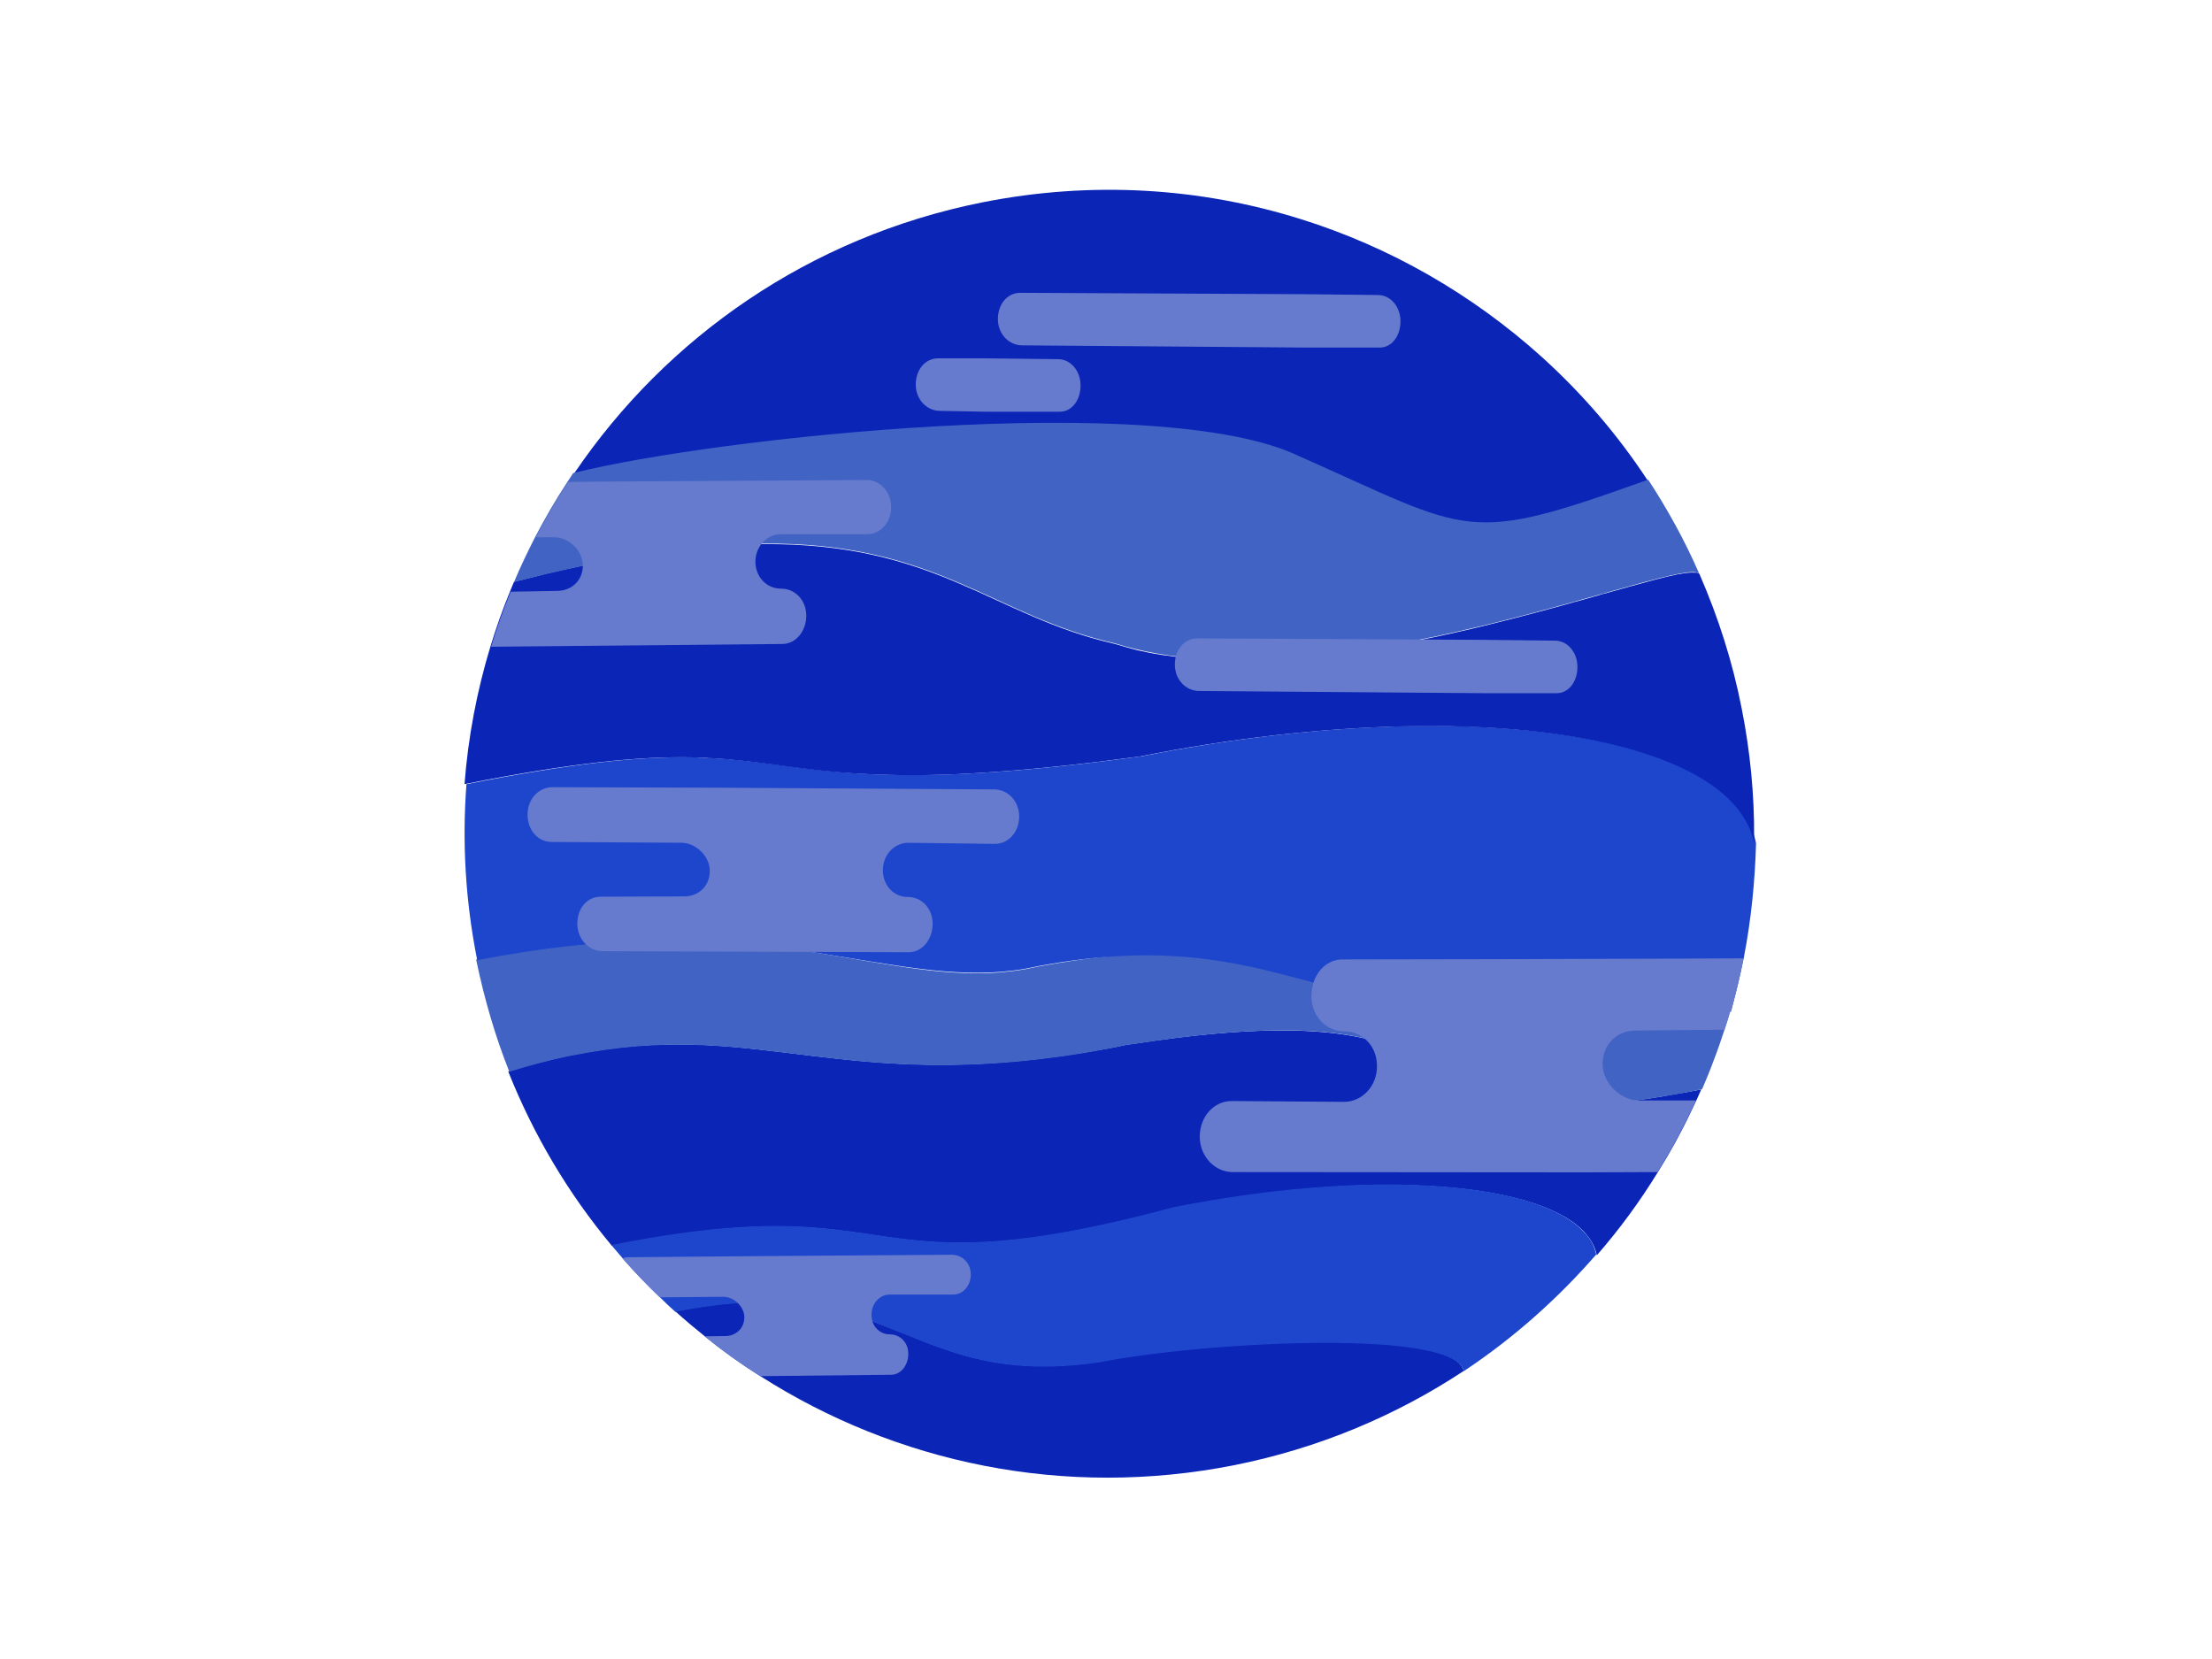
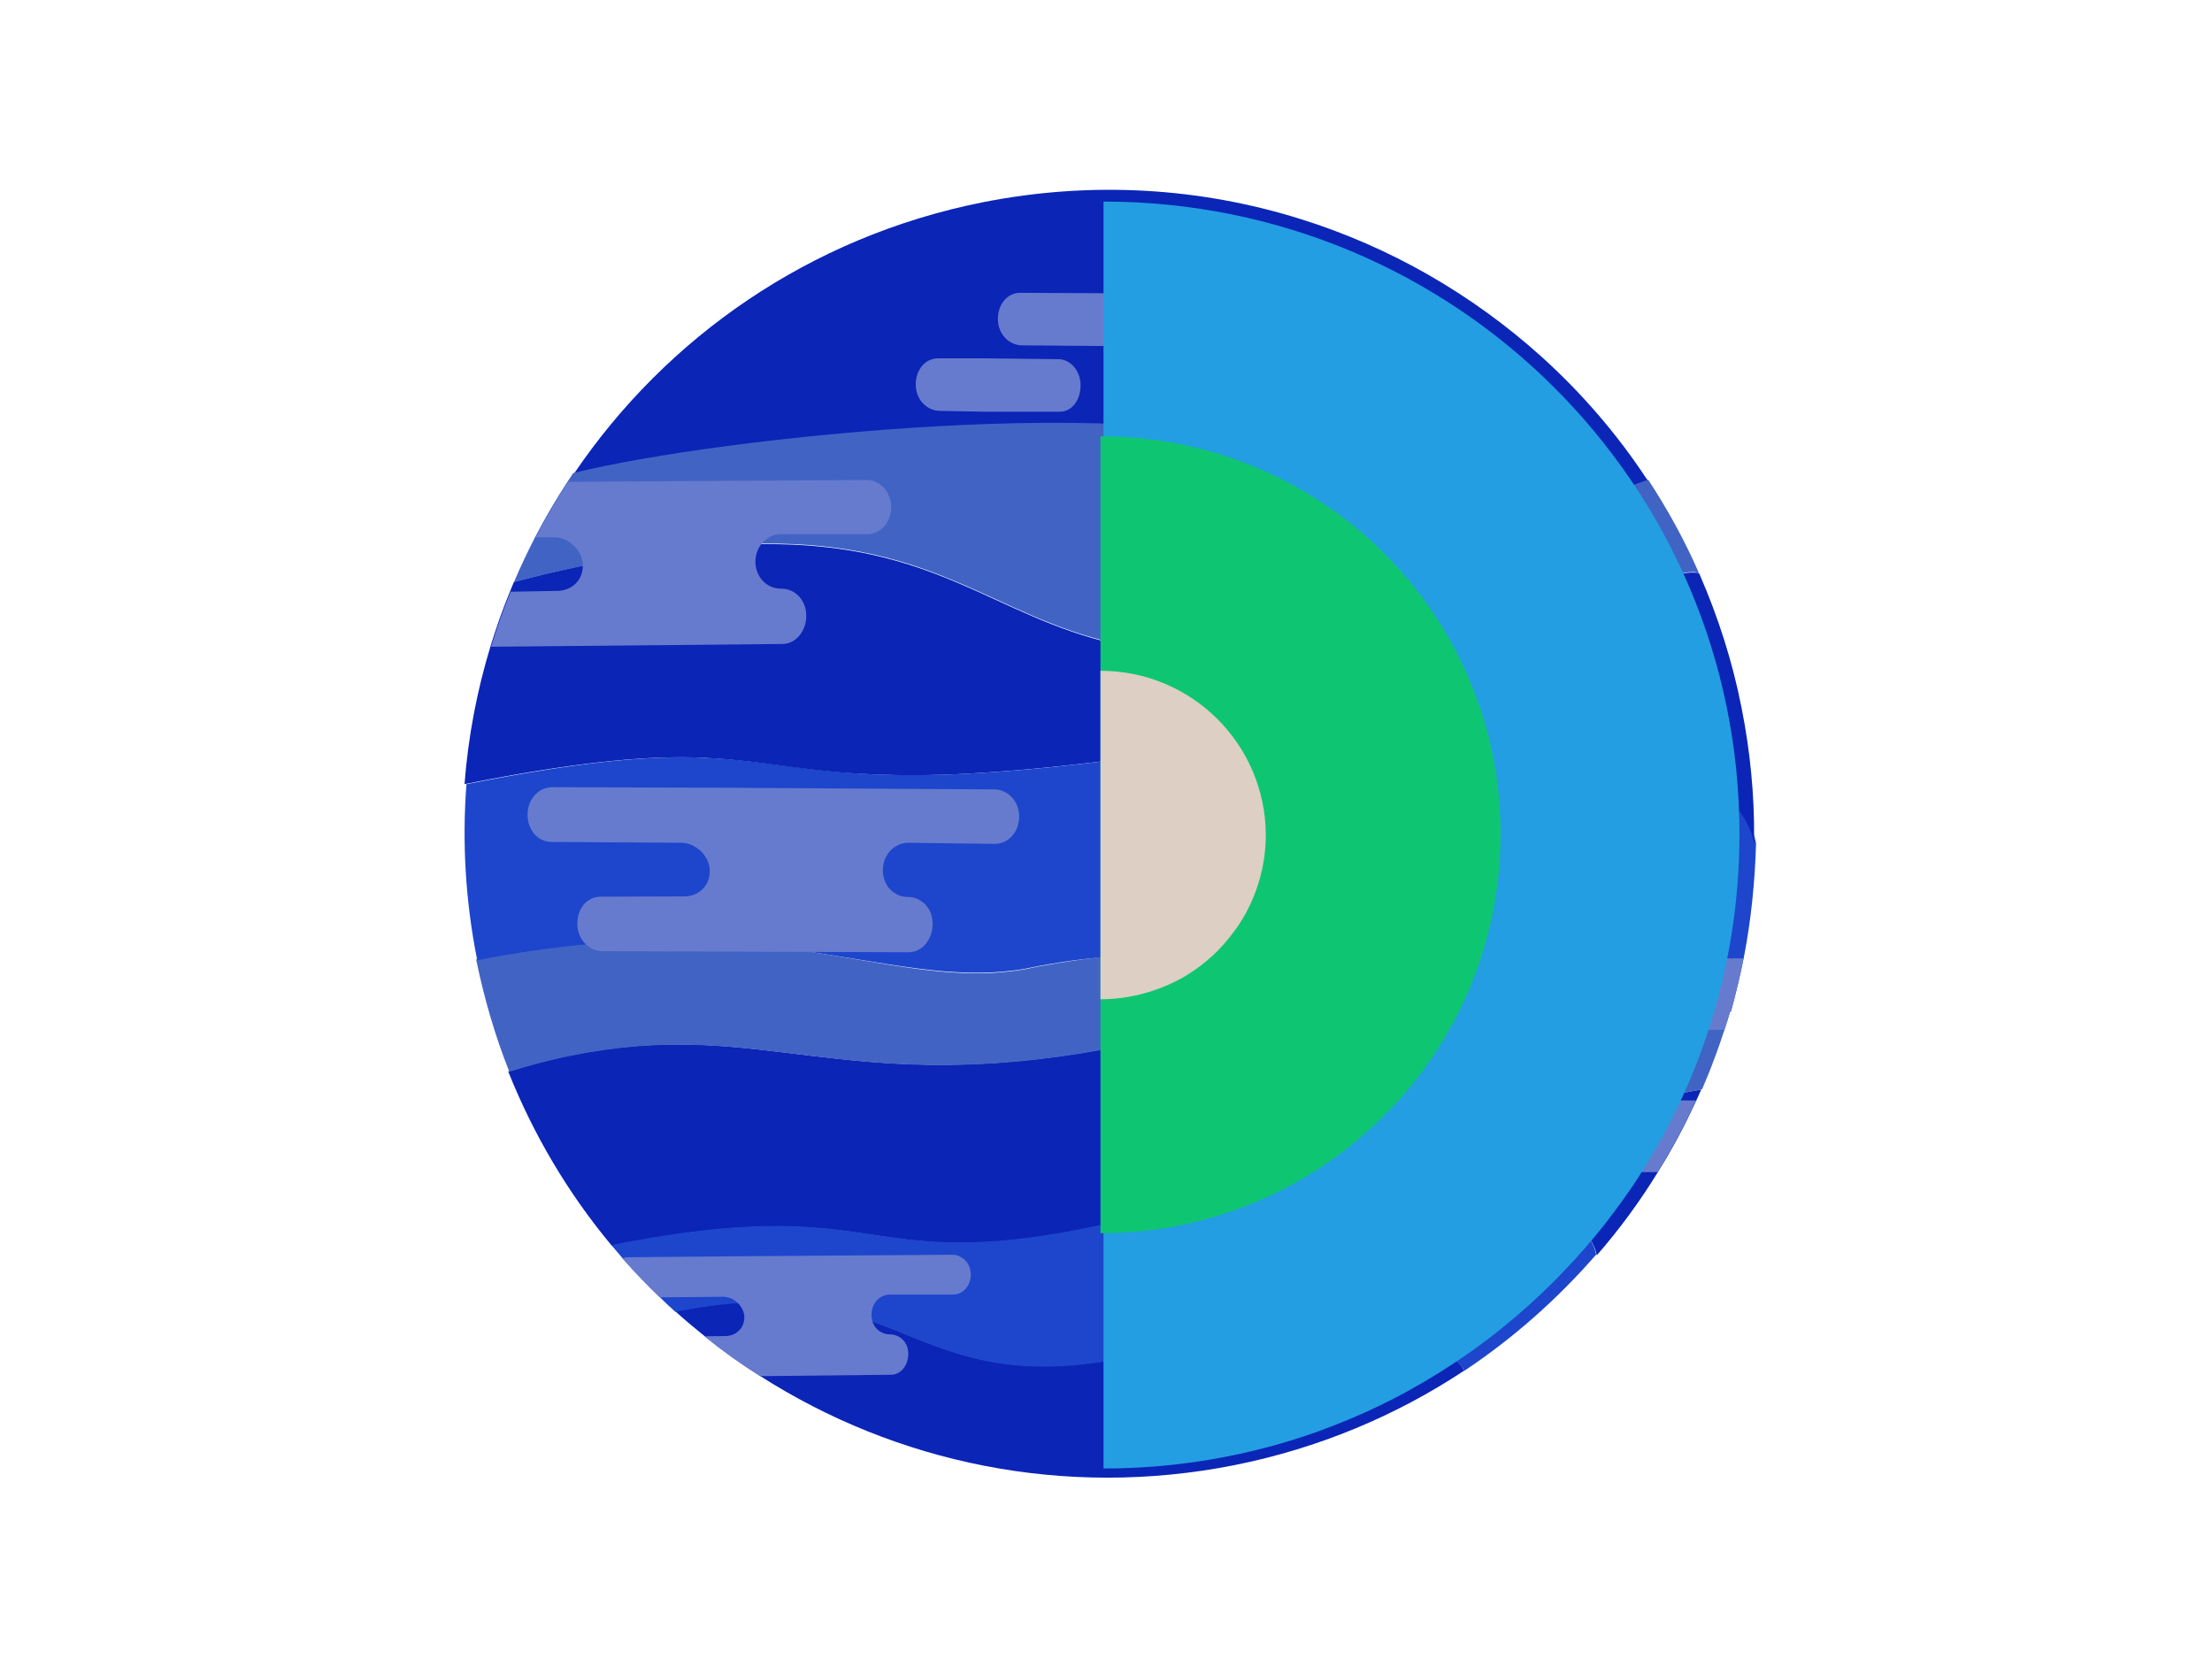
<svg xmlns="http://www.w3.org/2000/svg" version="1.1" id="Layer_1" x="0px" y="0px" viewBox="0 0 800 600" style="enable-background:new 0 0 800 600;" xml:space="preserve">
  <style type="text/css">
	.st0{fill:#0B25B7;}
	.st1{fill:#4164C4;}
	.st2{fill:#1D46CC;}
	.st3{fill:#677BCE;}
+ 	.st4{fill:#239EE2;}
+ 	.st5{fill:#0EC672;}
+ 	.st6{fill:#DDCFC3;}
</style>
-   <path class="st0" d="M615.3,394c-0.6,1.3-1.2,2.7-1.8,4c-0.7,1.5-1.4,3-2.1,4.4c-3.5,7.4-7.5,14.6-11.8,21.5  c-6.5,10.6-13.9,20.7-22.1,30.1c-0.6-3.2-2.3-6.1-4.8-8.7c-0.1-0.1-0.3-0.3-0.4-0.4c-18-17.9-78.6-21.8-147.6-8.1  c-117.8,31.5-93.8-8.1-203.5,13.7c-0.1-0.1-0.2-0.2-0.2-0.3c-15.4-18.5-28-39.6-37.2-62.7c0.1,0,0.2-0.1,0.4-0.1  c7.4-2.3,14.3-4.1,20.9-5.5c1.2-0.3,2.4-0.5,3.6-0.7c0.6-0.1,1.2-0.2,1.8-0.3c0.1,0,0.3,0,0.4-0.1c0.8-0.1,1.6-0.3,2.3-0.4  c62.2-10.6,92.8,14.4,179.3,0.2c2.1-0.4,4.2-0.7,6.4-1.1c2.4-0.4,4.8-0.9,7.3-1.4c0.1,0,0.2,0,0.3-0.1c0.6-0.1,1.3-0.2,1.9-0.3  c0.7-0.1,1.5-0.2,2.2-0.3c41.8-6.4,66.1-5.6,82.7-1.9c22.2,5,30.5,15.4,47.9,20.8c11.2,3.4,26,4.9,50.7,1.6c1.4-0.2,2.8-0.4,4.3-0.6  c0,0,0.1,0,0.1,0c1.8-0.3,3.7-0.6,5.6-0.9c0.5-0.1,1-0.2,1.5-0.3c1-0.2,2-0.3,3-0.5C609.3,395.1,612.3,394.6,615.3,394z" />
-   <path class="st1" d="M625.8,365.6c-0.7,2.3-1.3,4.5-2.1,6.8h0c-1.2,3.6-2.4,7.2-3.8,10.8c-1.3,3.6-2.8,7.2-4.3,10.7  c-0.1,0-0.3,0.1-0.4,0.1c-3,0.6-5.9,1.2-8.8,1.7c-3.6,0.6-7,1.2-10.2,1.7c-1.5,0.2-2.9,0.4-4.4,0.6c-24.6,3.2-39.4,1.7-50.5-1.8  c-17.4-5.5-25.8-15.9-48.3-20.8h0c-16.6-3.7-41-4.3-82.4,2.1c-0.7,0.1-1.5,0.2-2.2,0.3c-0.6,0.1-1.3,0.2-1.9,0.3  c-0.1,0-0.2,0-0.3,0.1c-2.5,0.5-4.9,1-7.3,1.4c-1.1,0.2-2.1,0.4-3.2,0.6c-1.8,0.3-3.5,0.6-5.2,0.9c-84.8,13.4-115.4-11.2-177.3-0.5  c-0.8,0.1-1.6,0.3-2.3,0.4c-0.1,0-0.3,0.1-0.4,0.1c-0.6,0.1-1.2,0.2-1.8,0.3c-1.2,0.2-2.4,0.5-3.6,0.7c-6.6,1.4-13.5,3.2-20.9,5.5  l0,0c-5.1-12.8-9-26.2-11.9-40.1c0-0.2-0.1-0.3-0.1-0.5c95.5-19.1,141.1,6.7,185.6,4.9c0.1,0,0.2,0,0.3,0c2.4-0.1,4.7-0.3,7.1-0.6  c0,0,0.1,0,0.2,0c1.6-0.2,3.3-0.4,4.9-0.7c0.8-0.1,1.7-0.3,2.5-0.5c2-0.4,3.9-0.8,5.8-1.1c46.2-8.3,75.5-2.8,99.9,0.8  c14.8,2.2,27.8,3.7,41.6,0.9c7.5-1.5,14.6-2.8,21.1-3.8c32.8-5.1,53.5-4.5,66.2-0.2h0c1.8,0.6,3.4,1.3,4.9,2  c7.8,3.9,11.5,9.6,13,16.2c0,0.1,0.1,0.3,0.1,0.4c0,0,0,0,0,0.1C625.8,365.4,625.8,365.5,625.8,365.6z" />
+   <path class="st0" d="M615.3,394c-0.6,1.3-1.2,2.7-1.8,4c-0.7,1.5-1.4,3-2.1,4.4c-3.5,7.4-7.5,14.6-11.8,21.5  c-6.5,10.6-13.9,20.7-22.1,30.1c-0.6-3.2-2.3-6.1-4.8-8.7c-0.1-0.1-0.3-0.3-0.4-0.4c-18-17.9-78.6-21.8-147.6-8.1  c-117.8,31.5-93.8-8.1-203.5,13.7c-0.1-0.1-0.2-0.2-0.2-0.3c-15.4-18.5-28-39.6-37.2-62.7c0.1,0,0.2-0.1,0.4-0.1  c7.4-2.3,14.3-4.1,20.9-5.5c1.2-0.3,2.4-0.5,3.6-0.7c0.6-0.1,1.2-0.2,1.8-0.3c0.1,0,0.3,0,0.4-0.1c0.8-0.1,1.6-0.3,2.3-0.4  c62.2-10.6,92.8,14.4,179.3,0.2c2.1-0.4,4.2-0.7,6.4-1.1c2.4-0.4,4.8-0.9,7.3-1.4c0.1,0,0.2,0,0.3-0.1c0.6-0.1,1.3-0.2,1.9-0.3  c0.7-0.1,1.5-0.2,2.2-0.3c41.8-6.4,66.1-5.6,82.7-1.9c22.2,5,30.5,15.4,47.9,20.8c11.2,3.4,26,4.9,50.7,1.6c1.4-0.2,2.8-0.4,4.3-0.6  h0.1c1.8-0.3,3.7-0.6,5.6-0.9c0.5-0.1,1-0.2,1.5-0.3c1-0.2,2-0.3,3-0.5C609.3,395.1,612.3,394.6,615.3,394z" />
+   <path class="st1" d="M625.8,365.6c-0.7,2.3-1.3,4.5-2.1,6.8l0,0c-1.2,3.6-2.4,7.2-3.8,10.8c-1.3,3.6-2.8,7.2-4.3,10.7  c-0.1,0-0.3,0.1-0.4,0.1c-3,0.6-5.9,1.2-8.8,1.7c-3.6,0.6-7,1.2-10.2,1.7c-1.5,0.2-2.9,0.4-4.4,0.6c-24.6,3.2-39.4,1.7-50.5-1.8  c-17.4-5.5-25.8-15.9-48.3-20.8l0,0c-16.6-3.7-41-4.3-82.4,2.1c-0.7,0.1-1.5,0.2-2.2,0.3c-0.6,0.1-1.3,0.2-1.9,0.3  c-0.1,0-0.2,0-0.3,0.1c-2.5,0.5-4.9,1-7.3,1.4c-1.1,0.2-2.1,0.4-3.2,0.6c-1.8,0.3-3.5,0.6-5.2,0.9c-84.8,13.4-115.4-11.2-177.3-0.5  c-0.8,0.1-1.6,0.3-2.3,0.4c-0.1,0-0.3,0.1-0.4,0.1c-0.6,0.1-1.2,0.2-1.8,0.3c-1.2,0.2-2.4,0.5-3.6,0.7c-6.6,1.4-13.5,3.2-20.9,5.5  l0,0c-5.1-12.8-9-26.2-11.9-40.1c0-0.2-0.1-0.3-0.1-0.5c95.5-19.1,141.1,6.7,185.6,4.9c0.1,0,0.2,0,0.3,0c2.4-0.1,4.7-0.3,7.1-0.6  c0,0,0.1,0,0.2,0c1.6-0.2,3.3-0.4,4.9-0.7c0.8-0.1,1.7-0.3,2.5-0.5c2-0.4,3.9-0.8,5.8-1.1c46.2-8.3,75.5-2.8,99.9,0.8  c14.8,2.2,27.8,3.7,41.6,0.9c7.5-1.5,14.6-2.8,21.1-3.8c32.8-5.1,53.5-4.5,66.2-0.2l0,0c1.8,0.6,3.4,1.3,4.9,2  c7.8,3.9,11.5,9.6,13,16.2c0,0.1,0.1,0.3,0.1,0.4c0,0,0,0,0,0.1C625.8,365.4,625.8,365.5,625.8,365.6z" />
  <g>
-     <path class="st0" d="M529.4,495.8c-24.5,16.2-52.5,28-83,34.1C384.8,542.1,324,529,275,497.7c-7-4.4-13.7-9.2-20.1-14.4   c-3.6-2.9-7.2-5.9-10.6-9c0,0-0.1-0.1-0.1-0.1c8.3-1.6,15.8-2.6,22.5-3.1c21-1.5,35.7,2,48.7,6.7c23.5,8.4,41.8,20.6,82.1,14.7   c36.8-7.3,125-12.3,131.5,2.3c0,0.1,0.1,0.2,0.1,0.3C529.3,495.3,529.3,495.6,529.4,495.8z" />
-     <path class="st2" d="M577.3,453.7c-13.9,16-30,30.3-47.9,42.2c0-0.2-0.1-0.3-0.1-0.4c0-0.1-0.1-0.2-0.1-0.3   c-0.1-0.2-0.2-0.4-0.3-0.6c-8-14-94.9-9.1-131.3-1.9c-40.3,5.9-58.6-6.3-82.1-14.7c-13.1-4.7-27.8-8.2-48.7-6.7   c-6.8,0.5-14.3,1.5-22.5,3.1c0,0,0,0-0.1,0c-1.9-1.7-3.7-3.4-5.5-5.2h0c-4.7-4.5-9.2-9.2-13.5-14.1h0c-1.4-1.6-2.7-3.2-4.1-4.8   c0,0,0,0,0,0c109.6-21.8,85.7,17.8,203.4-13.7c69.3-13.8,130.1-9.7,147.8,8.4c0.2,0.2,0.3,0.3,0.5,0.5   C575.2,447.9,576.7,450.7,577.3,453.7z" />
+     <path class="st0" d="M529.4,495.8c-24.5,16.2-52.5,28-83,34.1C384.8,542.1,324,529,275,497.7c-7-4.4-13.7-9.2-20.1-14.4   c-3.6-2.9-7.2-5.9-10.6-9l-0.1-0.1c8.3-1.6,15.8-2.6,22.5-3.1c21-1.5,35.7,2,48.7,6.7c23.5,8.4,41.8,20.6,82.1,14.7   c36.8-7.3,125-12.3,131.5,2.3c0,0.1,0.1,0.2,0.1,0.3C529.3,495.3,529.3,495.6,529.4,495.8z" />
+     <path class="st2" d="M577.3,453.7c-13.9,16-30,30.3-47.9,42.2c0-0.2-0.1-0.3-0.1-0.4s-0.1-0.2-0.1-0.3c-0.1-0.2-0.2-0.4-0.3-0.6   c-8-14-94.9-9.1-131.3-1.9c-40.3,5.9-58.6-6.3-82.1-14.7c-13.1-4.7-27.8-8.2-48.7-6.7c-6.8,0.5-14.3,1.5-22.5,3.1c0,0,0,0-0.1,0   c-1.9-1.7-3.7-3.4-5.5-5.2l0,0c-4.7-4.5-9.2-9.2-13.5-14.1l0,0c-1.4-1.6-2.7-3.2-4.1-4.8l0,0c109.6-21.8,85.7,17.8,203.4-13.7   c69.3-13.8,130.1-9.7,147.8,8.4c0.2,0.2,0.3,0.3,0.5,0.5C575.2,447.9,576.7,450.7,577.3,453.7z" />
  </g>
-   <path class="st2" d="M630.7,346.2L630.7,346.2c0,0.2,0,0.3-0.1,0.4c-1.2,6.1-2.7,12.2-4.3,18.2c-0.1,0.4-0.2,0.8-0.4,1.3  c0-0.2-0.1-0.3-0.1-0.5c0-0.1,0-0.2,0-0.3c0,0,0,0,0-0.1c0-0.1-0.1-0.3-0.1-0.4c-1.6-6.6-23.7-0.9-32.6-0.9c-15,0-28.1-14.9-78-5  c-13.8,2.8-26,0.1-39.9-3.5c-22.9-6-50.3-14.7-96.3-6.6c-1.9,0.3-3.8,0.7-5.8,1.1c-0.8,0.2-1.7,0.3-2.5,0.5  c-1.6,0.3-3.3,0.5-4.9,0.7c-0.1,0-0.1,0-0.2,0c-2.4,0.3-4.7,0.5-7.1,0.6c-0.1,0-0.2,0-0.3,0c-44.5,1.9-90-23.4-185.5-4.4l0,0  c-4.3-21.5-5.5-42.9-3.9-63.7c39.2-7.8,62.9-10,81.1-9.7c1.2,0,2.3,0,3.5,0.1c21.8,0.7,35.9,4.7,61.5,6c0.8,0,1.7,0.1,2.6,0.1  c1.1,0,2.1,0.1,3.2,0.1c11,0.3,24.1,0.1,40.5-1.1c14.4-1,31.5-2.8,51.9-5.6c34.1-6.8,66.9-10.3,96.3-10.9c3.5-0.1,7-0.1,10.3-0.1  c3.3,0,6.6,0.1,9.8,0.2c0.3,0,0.7,0,1,0h0c1.5,0.1,2.9,0.1,4.3,0.2c54.6,2.4,93.2,16.5,99.9,40c0.2,0.7,0.4,1.4,0.5,2.1  C634.7,319,633.3,332.8,630.7,346.2z" />
+   <path class="st2" d="M630.7,346.2L630.7,346.2c0,0.2,0,0.3-0.1,0.4c-1.2,6.1-2.7,12.2-4.3,18.2c-0.1,0.4-0.2,0.8-0.4,1.3  c0-0.2-0.1-0.3-0.1-0.5c0-0.1,0-0.2,0-0.3c0,0,0,0,0-0.1s-0.1-0.3-0.1-0.4c-1.6-6.6-23.7-0.9-32.6-0.9c-15,0-28.1-14.9-78-5  c-13.8,2.8-26,0.1-39.9-3.5c-22.9-6-50.3-14.7-96.3-6.6c-1.9,0.3-3.8,0.7-5.8,1.1c-0.8,0.2-1.7,0.3-2.5,0.5  c-1.6,0.3-3.3,0.5-4.9,0.7c-0.1,0-0.1,0-0.2,0c-2.4,0.3-4.7,0.5-7.1,0.6c-0.1,0-0.2,0-0.3,0c-44.5,1.9-90-23.4-185.5-4.4l0,0  c-4.3-21.5-5.5-42.9-3.9-63.7c39.2-7.8,62.9-10,81.1-9.7c1.2,0,2.3,0,3.5,0.1c21.8,0.7,35.9,4.7,61.5,6c0.8,0,1.7,0.1,2.6,0.1  c1.1,0,2.1,0.1,3.2,0.1c11,0.3,24.1,0.1,40.5-1.1c14.4-1,31.5-2.8,51.9-5.6c34.1-6.8,66.9-10.3,96.3-10.9c3.5-0.1,7-0.1,10.3-0.1  s6.6,0.1,9.8,0.2c0.3,0,0.7,0,1,0l0,0c1.5,0.1,2.9,0.1,4.3,0.2c54.6,2.4,93.2,16.5,99.9,40c0.2,0.7,0.4,1.4,0.5,2.1  C634.7,319,633.3,332.8,630.7,346.2z" />
  <path class="st0" d="M596.1,174c-66.5,23.9-73.4,22.7-136.1-5c-50.3-24.3-202.3-10.1-252.6,2.6c0.1-0.2,0.3-0.4,0.4-0.6  c33.2-48.9,84.9-85.3,147.4-97.8c39.7-7.9,79-5.3,115.1,6c32.4,10.1,62.1,27.2,87.2,49.8c14.5,13.1,27.4,28,38.3,44.6  C595.9,173.8,596,173.9,596.1,174z" />
  <g>
-     <path class="st0" d="M634.4,302.9C634.4,302.9,634.4,302.9,634.4,302.9c0,0.7,0,1.4,0,2.1c-4.8-24.2-42.6-39-97-41.9   c-2.3-0.1-4.8-0.2-7.2-0.3c0,0,0,0,0,0c-1.1,0-2.3-0.1-3.4-0.1c-2-0.1-4.1-0.1-6.2-0.1c-4.5,0-9,0-13.7,0.1   c-29,0.7-61.2,4.2-94.7,10.9c-20.2,2.7-37.1,4.5-51.4,5.5c-14.7,1.1-26.8,1.4-37.1,1.2c-3.2-0.1-6.3-0.1-9.2-0.3   c-0.7,0-1.4-0.1-2-0.1c-0.1,0-0.2,0-0.3,0c-22.7-1.2-36.3-4.7-55.1-5.7c-0.5,0-1,0-1.5-0.1c-0.8,0-1.7-0.1-2.5-0.1   c-1.1,0-2.3-0.1-3.5-0.1c-18.2-0.3-42,1.8-81.6,9.7c1.3-17.1,4.5-33.8,9.4-49.9c2.1-6.8,4.4-13.4,7.1-19.9h0   c0.5-1.2,0.9-2.3,1.4-3.4c2.4-0.6,4.8-1.2,7.2-1.8c1.2-0.3,2.4-0.6,3.5-0.9c1.2-0.3,2.3-0.6,3.5-0.8c1.1-0.3,2.3-0.5,3.4-0.8   c2.4-0.5,4.8-1.1,7.1-1.5c1.6-0.3,3.2-0.7,4.8-1c0.8-0.2,1.6-0.3,2.4-0.5c1.6-0.3,3.1-0.6,4.7-0.9c0.8-0.1,1.5-0.3,2.3-0.4   c2.5-0.4,4.9-0.8,7.2-1.2c1.2-0.2,2.5-0.4,3.7-0.6c0.1,0,0.2,0,0.2,0c2-0.3,4-0.6,5.9-0.8c3-0.4,5.9-0.8,8.7-1   c0.5-0.1,1.1-0.1,1.6-0.2c2.4-0.3,4.7-0.5,7-0.6c0.6-0.1,1.1-0.1,1.7-0.1c0.2,0,0.5,0,0.7,0c0.4,0,0.8-0.1,1.3-0.1   c2.9-0.2,5.6-0.3,8.3-0.4c0.8,0,1.5,0,2.3,0c0.7,0,1.4,0,2.1,0c63.2-0.7,83.5,26.1,127.8,36.1c2.6,0.8,5.2,1.5,7.8,2.2   c2.7,0.6,5.4,1.2,8.2,1.6c0.9,0.2,1.8,0.3,2.8,0.4c34.1,5.1,74.7-1.4,109.8-9.6c10.9-2.6,21.3-5.3,30.8-7.9c0,0,0,0,0,0   c1.3-0.4,2.7-0.7,4-1.1c1.7-0.5,3.4-1,5.1-1.4c0.8-0.2,1.7-0.5,2.5-0.7c0.8-0.2,1.6-0.5,2.4-0.7c0.8-0.2,1.6-0.4,2.3-0.7   c0,0,0,0,0,0c0.8-0.2,1.5-0.4,2.3-0.6c0,0,0,0,0,0c0.8-0.2,1.5-0.4,2.2-0.6c1.1-0.3,2.2-0.6,3.2-0.9c0.7-0.2,1.4-0.4,2.1-0.6   c7.2-2,13.1-3.6,17.5-4.5c0.4-0.1,0.8-0.2,1.2-0.2c2.2-0.4,3.9-0.6,5.2-0.5c0.1,0,0.2,0,0.3,0c0.1,0,0.2,0,0.3,0c0.1,0,0.2,0,0.3,0   c0.1,0,0.2,0,0.3,0.1c0.1,0,0.2,0.1,0.3,0.1c0.2,0.1,0.3,0.1,0.4,0.3c0,0,0.1,0.1,0.1,0.1c0,0,0,0,0,0c0.1,0.1,0.1,0.2,0.1,0.3   c6.6,15.2,11.8,31.3,15.1,48.2C633,271.8,634.5,287.5,634.4,302.9z" />
+     <path class="st0" d="M634.4,302.9L634.4,302.9c0,0.7,0,1.4,0,2.1c-4.8-24.2-42.6-39-97-41.9c-2.3-0.1-4.8-0.2-7.2-0.3l0,0   c-1.1,0-2.3-0.1-3.4-0.1c-2-0.1-4.1-0.1-6.2-0.1c-4.5,0-9,0-13.7,0.1c-29,0.7-61.2,4.2-94.7,10.9c-20.2,2.7-37.1,4.5-51.4,5.5   c-14.7,1.1-26.8,1.4-37.1,1.2c-3.2-0.1-6.3-0.1-9.2-0.3c-0.7,0-1.4-0.1-2-0.1c-0.1,0-0.2,0-0.3,0c-22.7-1.2-36.3-4.7-55.1-5.7   c-0.5,0-1,0-1.5-0.1c-0.8,0-1.7-0.1-2.5-0.1c-1.1,0-2.3-0.1-3.5-0.1c-18.2-0.3-42,1.8-81.6,9.7c1.3-17.1,4.5-33.8,9.4-49.9   c2.1-6.8,4.4-13.4,7.1-19.9l0,0c0.5-1.2,0.9-2.3,1.4-3.4c2.4-0.6,4.8-1.2,7.2-1.8c1.2-0.3,2.4-0.6,3.5-0.9c1.2-0.3,2.3-0.6,3.5-0.8   c1.1-0.3,2.3-0.5,3.4-0.8c2.4-0.5,4.8-1.1,7.1-1.5c1.6-0.3,3.2-0.7,4.8-1c0.8-0.2,1.6-0.3,2.4-0.5c1.6-0.3,3.1-0.6,4.7-0.9   c0.8-0.1,1.5-0.3,2.3-0.4c2.5-0.4,4.9-0.8,7.2-1.2c1.2-0.2,2.5-0.4,3.7-0.6c0.1,0,0.2,0,0.2,0c2-0.3,4-0.6,5.9-0.8   c3-0.4,5.9-0.8,8.7-1c0.5-0.1,1.1-0.1,1.6-0.2c2.4-0.3,4.7-0.5,7-0.6c0.6-0.1,1.1-0.1,1.7-0.1c0.2,0,0.5,0,0.7,0   c0.4,0,0.8-0.1,1.3-0.1c2.9-0.2,5.6-0.3,8.3-0.4c0.8,0,1.5,0,2.3,0c0.7,0,1.4,0,2.1,0c63.2-0.7,83.5,26.1,127.8,36.1   c2.6,0.8,5.2,1.5,7.8,2.2c2.7,0.6,5.4,1.2,8.2,1.6c0.9,0.2,1.8,0.3,2.8,0.4c34.1,5.1,74.7-1.4,109.8-9.6   c10.9-2.6,21.3-5.3,30.8-7.9l0,0c1.3-0.4,2.7-0.7,4-1.1c1.7-0.5,3.4-1,5.1-1.4c0.8-0.2,1.7-0.5,2.5-0.7s1.6-0.5,2.4-0.7   c0.8-0.2,1.6-0.4,2.3-0.7l0,0c0.8-0.2,1.5-0.4,2.3-0.6l0,0c0.8-0.2,1.5-0.4,2.2-0.6c1.1-0.3,2.2-0.6,3.2-0.9   c0.7-0.2,1.4-0.4,2.1-0.6c7.2-2,13.1-3.6,17.5-4.5c0.4-0.1,0.8-0.2,1.2-0.2c2.2-0.4,3.9-0.6,5.2-0.5c0.1,0,0.2,0,0.3,0s0.2,0,0.3,0   s0.2,0,0.3,0s0.2,0,0.3,0.1c0.1,0,0.2,0.1,0.3,0.1c0.2,0.1,0.3,0.1,0.4,0.3l0.1,0.1l0,0c0.1,0.1,0.1,0.2,0.1,0.3   c6.6,15.2,11.8,31.3,15.1,48.2C633,271.8,634.5,287.5,634.4,302.9z" />
    <path class="st1" d="M596.1,173.5c7,10.7,13.3,22.1,18.5,34.1c-4.8-7.6-134.6,49.3-211.3,25.1c-44.3-10-64.6-36.8-127.8-36.1   c-17.7,0.2-38.9,2.6-64.9,8.1c-7.8,1.6-16,3.6-24.7,5.8c2.3-5.5,4.9-10.9,7.6-16.2c3.6-6.9,7.5-13.6,11.7-20   c0.7-1.1,1.4-2.1,2.1-3.2c0.1,0,0.2-0.1,0.4-0.1c50.7-12.7,212.1-30.2,262.2-6c62.6,27.7,59.6,32.4,125.8,8.6   C595.9,173.6,596,173.6,596.1,173.5z" />
  </g>
-   <path class="st3" d="M322.3,183.2c0.1,5.6-3.8,10-8.7,10h-31.3c-2.7,0-5.1,1.3-6.8,3.4c-1.5,1.8-2.3,4.1-2.3,6.7  c0.1,5.5,4.2,9.6,9.2,9.6c5-0.1,9.1,4,9.2,9.6c0.1,5.5-3.6,10.3-8.5,10.4l-105.5,1c2.1-6.8,4.4-13.4,7.1-19.9h0l17-0.3  c4.9-0.1,9-3.6,9.1-9v-0.3c-0.1-5.6-5.4-10.1-10.3-10.1l-6.7,0c3.6-6.9,7.5-13.6,11.7-20l10.6-0.1l97.1-0.6  C317.9,173.4,322.2,177.6,322.3,183.2z" />
-   <path class="st3" d="M630.6,346.6c-1.2,6.1-2.7,12.2-4.3,18.2c-0.1,0.4-0.2,0.8-0.4,1.3c0-0.2-0.1-0.3-0.1-0.5  c-0.7,2.3-1.3,4.5-2.1,6.8h0l-32.2,0.3c-6.5,0-11.9,4.8-11.9,12.1c0,6.9,6.2,12.6,12.3,13.2c0,0,0.1,0,0.1,0c0.3,0,0.6,0,0.9,0  l20.5,0c-0.7,1.5-1.4,3-2.1,4.4c-3.5,7.4-7.5,14.6-11.8,21.5l-27.1,0.1L446,423.9c-6.5,0.1-12-5.5-12.1-12.7c0-7.3,5-12.9,11.4-13  l40.8,0.3c6.5,0,12-5.7,11.9-13c0-4.2-1.8-7.8-4.6-10c-0.1-0.1-0.2-0.2-0.3-0.2h0c-2-1.5-4.3-2.3-6.9-2.3c-6.5,0-11.8-5.3-11.9-12.6  c0-1.7,0.3-3.3,0.7-4.9c0.7-2.3,2-4.3,3.6-5.8c1.9-1.7,4.2-2.7,6.9-2.7l55.9-0.1l66.2-0.2h0l22.1-0.1  C630,346.6,630.3,346.6,630.6,346.6z" />
-   <path class="st3" d="M351.1,460.9c0,4.1-2.8,7.3-6.4,7.3h-22.9c-3.7,0-6.7,3.3-6.6,7.4c0,0.8,0.1,1.5,0.3,2.2c0,0,0,0.1,0,0.1  c0.9,2.8,3.4,4.7,6.3,4.7c3.7,0,6.7,2.9,6.7,7c0,4.1-2.6,7.6-6.3,7.6l-47.3,0.5c-7-4.4-13.7-9.2-20.1-14.4l7.7-0.1  c3.7-0.1,6.7-2.8,6.7-6.8c0-2-1-3.8-2.4-5.2c0,0-0.1-0.1-0.1-0.1c-1.4-1.3-3.3-2.1-5.1-2.1l-23,0.2h0c-4.7-4.5-9.2-9.2-13.5-14.1  c0.6-0.2,1.3-0.4,2-0.4l45.8-0.4l71.2-0.5C347.9,453.7,351.1,456.8,351.1,460.9z" />
-   <path class="st3" d="M262.3,284.9l97.1,0.6c5-0.1,9.2,4.2,9.2,9.8c0,5.6-3.9,9.9-8.8,9.9l-31.3-0.4c-5,0-9.2,4.3-9.2,9.9  s4,9.7,9,9.7s9,4.1,9,9.7c0,5.6-3.7,10.3-8.7,10.3L218,344c-5,0-9.2-4.3-9.2-9.9c0-5.6,3.5-9.8,8.5-9.8l30.2-0.1  c5,0,9.2-3.6,9.2-9.2c0-5.6-5.3-10.2-10.2-10.2l-47-0.3c-5,0-8.7-4.3-8.7-9.9c0-5.6,4-9.9,9-9.9L262.3,284.9L262.3,284.9z" />
-   <path class="st3" d="M356.5,129.6l-17.2,0c-4.7,0-8.1,4.1-8.1,9.5c0,5.4,4,9.5,8.8,9.5l16.5,0.3l26.8,0c4.3,0,7.5-4.1,7.5-9.5  c0-5.4-3.7-9.5-8.1-9.5L356.5,129.6z" />
-   <path class="st3" d="M536.2,231.4L433,230.9c-4.7,0-8.1,4.1-8.1,9.5c0,5.4,4,9.5,8.8,9.5l102.5,0.8l26.8,0c4.3,0,7.5-4.1,7.5-9.5  c0-5.4-3.7-9.5-8.1-9.5L536.2,231.4z" />
-   <path class="st3" d="M472.2,106.4L369,105.9c-4.7,0-8.1,4.1-8.1,9.5c0,5.4,4,9.5,8.8,9.5l102.5,0.8l26.8,0c4.3,0,7.5-4.1,7.5-9.5  c0-5.4-3.7-9.5-8.1-9.5L472.2,106.4z" />
+   <path class="st3" d="M322.3,183.2c0.1,5.6-3.8,10-8.7,10h-31.3c-2.7,0-5.1,1.3-6.8,3.4c-1.5,1.8-2.3,4.1-2.3,6.7  c0.1,5.5,4.2,9.6,9.2,9.6c5-0.1,9.1,4,9.2,9.6c0.1,5.5-3.6,10.3-8.5,10.4l-105.5,1c2.1-6.8,4.4-13.4,7.1-19.9l0,0l17-0.3  c4.9-0.1,9-3.6,9.1-9v-0.3c-0.1-5.6-5.4-10.1-10.3-10.1h-6.7c3.6-6.9,7.5-13.6,11.7-20l10.6-0.1l97.1-0.6  C317.9,173.4,322.2,177.6,322.3,183.2z" />
+   <path class="st3" d="M630.6,346.6c-1.2,6.1-2.7,12.2-4.3,18.2c-0.1,0.4-0.2,0.8-0.4,1.3c0-0.2-0.1-0.3-0.1-0.5  c-0.7,2.3-1.3,4.5-2.1,6.8l0,0l-32.2,0.3c-6.5,0-11.9,4.8-11.9,12.1c0,6.9,6.2,12.6,12.3,13.2h0.1c0.3,0,0.6,0,0.9,0h20.5  c-0.7,1.5-1.4,3-2.1,4.4c-3.5,7.4-7.5,14.6-11.8,21.5l-27.1,0.1L446,423.9c-6.5,0.1-12-5.5-12.1-12.7c0-7.3,5-12.9,11.4-13l40.8,0.3  c6.5,0,12-5.7,11.9-13c0-4.2-1.8-7.8-4.6-10c-0.1-0.1-0.2-0.2-0.3-0.2l0,0c-2-1.5-4.3-2.3-6.9-2.3c-6.5,0-11.8-5.3-11.9-12.6  c0-1.7,0.3-3.3,0.7-4.9c0.7-2.3,2-4.3,3.6-5.8c1.9-1.7,4.2-2.7,6.9-2.7l55.9-0.1l66.2-0.2l0,0l22.1-0.1  C630,346.6,630.3,346.6,630.6,346.6z" />
+   <path class="st3" d="M351.1,460.9c0,4.1-2.8,7.3-6.4,7.3h-22.9c-3.7,0-6.7,3.3-6.6,7.4c0,0.8,0.1,1.5,0.3,2.2v0.1  c0.9,2.8,3.4,4.7,6.3,4.7c3.7,0,6.7,2.9,6.7,7s-2.6,7.6-6.3,7.6l-47.3,0.5c-7-4.4-13.7-9.2-20.1-14.4l7.7-0.1  c3.7-0.1,6.7-2.8,6.7-6.8c0-2-1-3.8-2.4-5.2l-0.1-0.1c-1.4-1.3-3.3-2.1-5.1-2.1l-23,0.2l0,0c-4.7-4.5-9.2-9.2-13.5-14.1  c0.6-0.2,1.3-0.4,2-0.4l45.8-0.4l71.2-0.5C347.9,453.7,351.1,456.8,351.1,460.9z" />
+   <path class="st3" d="M262.3,284.9l97.1,0.6c5-0.1,9.2,4.2,9.2,9.8c0,5.6-3.9,9.9-8.8,9.9l-31.3-0.4c-5,0-9.2,4.3-9.2,9.9  s4,9.7,9,9.7s9,4.1,9,9.7s-3.7,10.3-8.7,10.3L218,344c-5,0-9.2-4.3-9.2-9.9s3.5-9.8,8.5-9.8l30.2-0.1c5,0,9.2-3.6,9.2-9.2  s-5.3-10.2-10.2-10.2l-47-0.3c-5,0-8.7-4.3-8.7-9.9s4-9.9,9-9.9L262.3,284.9L262.3,284.9z" />
+   <path class="st3" d="M356.5,129.6h-17.2c-4.7,0-8.1,4.1-8.1,9.5s4,9.5,8.8,9.5l16.5,0.3h26.8c4.3,0,7.5-4.1,7.5-9.5  s-3.7-9.5-8.1-9.5L356.5,129.6z" />
+   <path class="st3" d="M536.2,231.4L433,230.9c-4.7,0-8.1,4.1-8.1,9.5s4,9.5,8.8,9.5l102.5,0.8H563c4.3,0,7.5-4.1,7.5-9.5  s-3.7-9.5-8.1-9.5L536.2,231.4z" />
+   <path class="st3" d="M472.2,106.4L369,105.9c-4.7,0-8.1,4.1-8.1,9.5s4,9.5,8.8,9.5l102.5,0.8H499c4.3,0,7.5-4.1,7.5-9.5  s-3.7-9.5-8.1-9.5L472.2,106.4z" />
+   <g>
+     <path class="st4" d="M399.1,72.9v458.2c26.8,0,52.6-4.6,76.5-13c2.6-1,5.2-1.9,7.7-2.9c7.1-2.8,14-5.9,20.8-9.4   c1.8-1,3.7-1.9,5.4-2.9c7.3-4,14.3-8.4,21.1-13.1c4.8-3.4,9.7-7,14.2-10.8c11.8-9.6,22.7-20.6,32.4-32.3   c4.3-5.2,8.3-10.6,12.2-16.2c1.1-1.5,2-3,3-4.5c3-4.7,5.9-9.6,8.7-14.6c17.9-32.7,28-70,28-109.9   C629.1,175.2,526.3,72.9,399.1,72.9" />
+     <path class="st5" d="M398,157.8V446c16.9,0,33.1-2.9,48.1-8.2c1.6-0.6,3.2-1.2,4.9-1.8c4.5-1.8,8.8-3.7,13.1-5.9   c1.2-0.6,2.3-1.2,3.4-1.8c4.6-2.5,9-5.3,13.3-8.2c3-2.2,6.1-4.4,8.9-6.8c7.4-6.1,14.3-12.9,20.4-20.3c2.7-3.3,5.2-6.7,7.6-10.2   c0.7-0.9,1.3-1.9,1.9-2.8c1.9-3,3.7-6.1,5.5-9.2c11.2-20.5,17.6-44.1,17.6-69.1C542.7,222.1,478,157.8,398,157.8" />
+     <path class="st6" d="M398,242.6v118.8c6.9,0,13.6-1.2,19.8-3.4c0.7-0.2,1.3-0.5,2-0.7c1.8-0.7,3.6-1.5,5.4-2.4   c0.5-0.2,0.9-0.5,1.4-0.7c1.9-1,3.7-2.2,5.5-3.4c1.3-0.9,2.5-1.8,3.7-2.8c3.1-2.5,5.9-5.3,8.4-8.4c1.1-1.4,2.1-2.7,3.2-4.2   c0.3-0.4,0.5-0.8,0.8-1.2c0.8-1.2,1.5-2.5,2.3-3.8c4.6-8.5,7.3-18.2,7.3-28.5C457.6,269.1,431,242.6,398,242.6" />
+   </g>
</svg>
